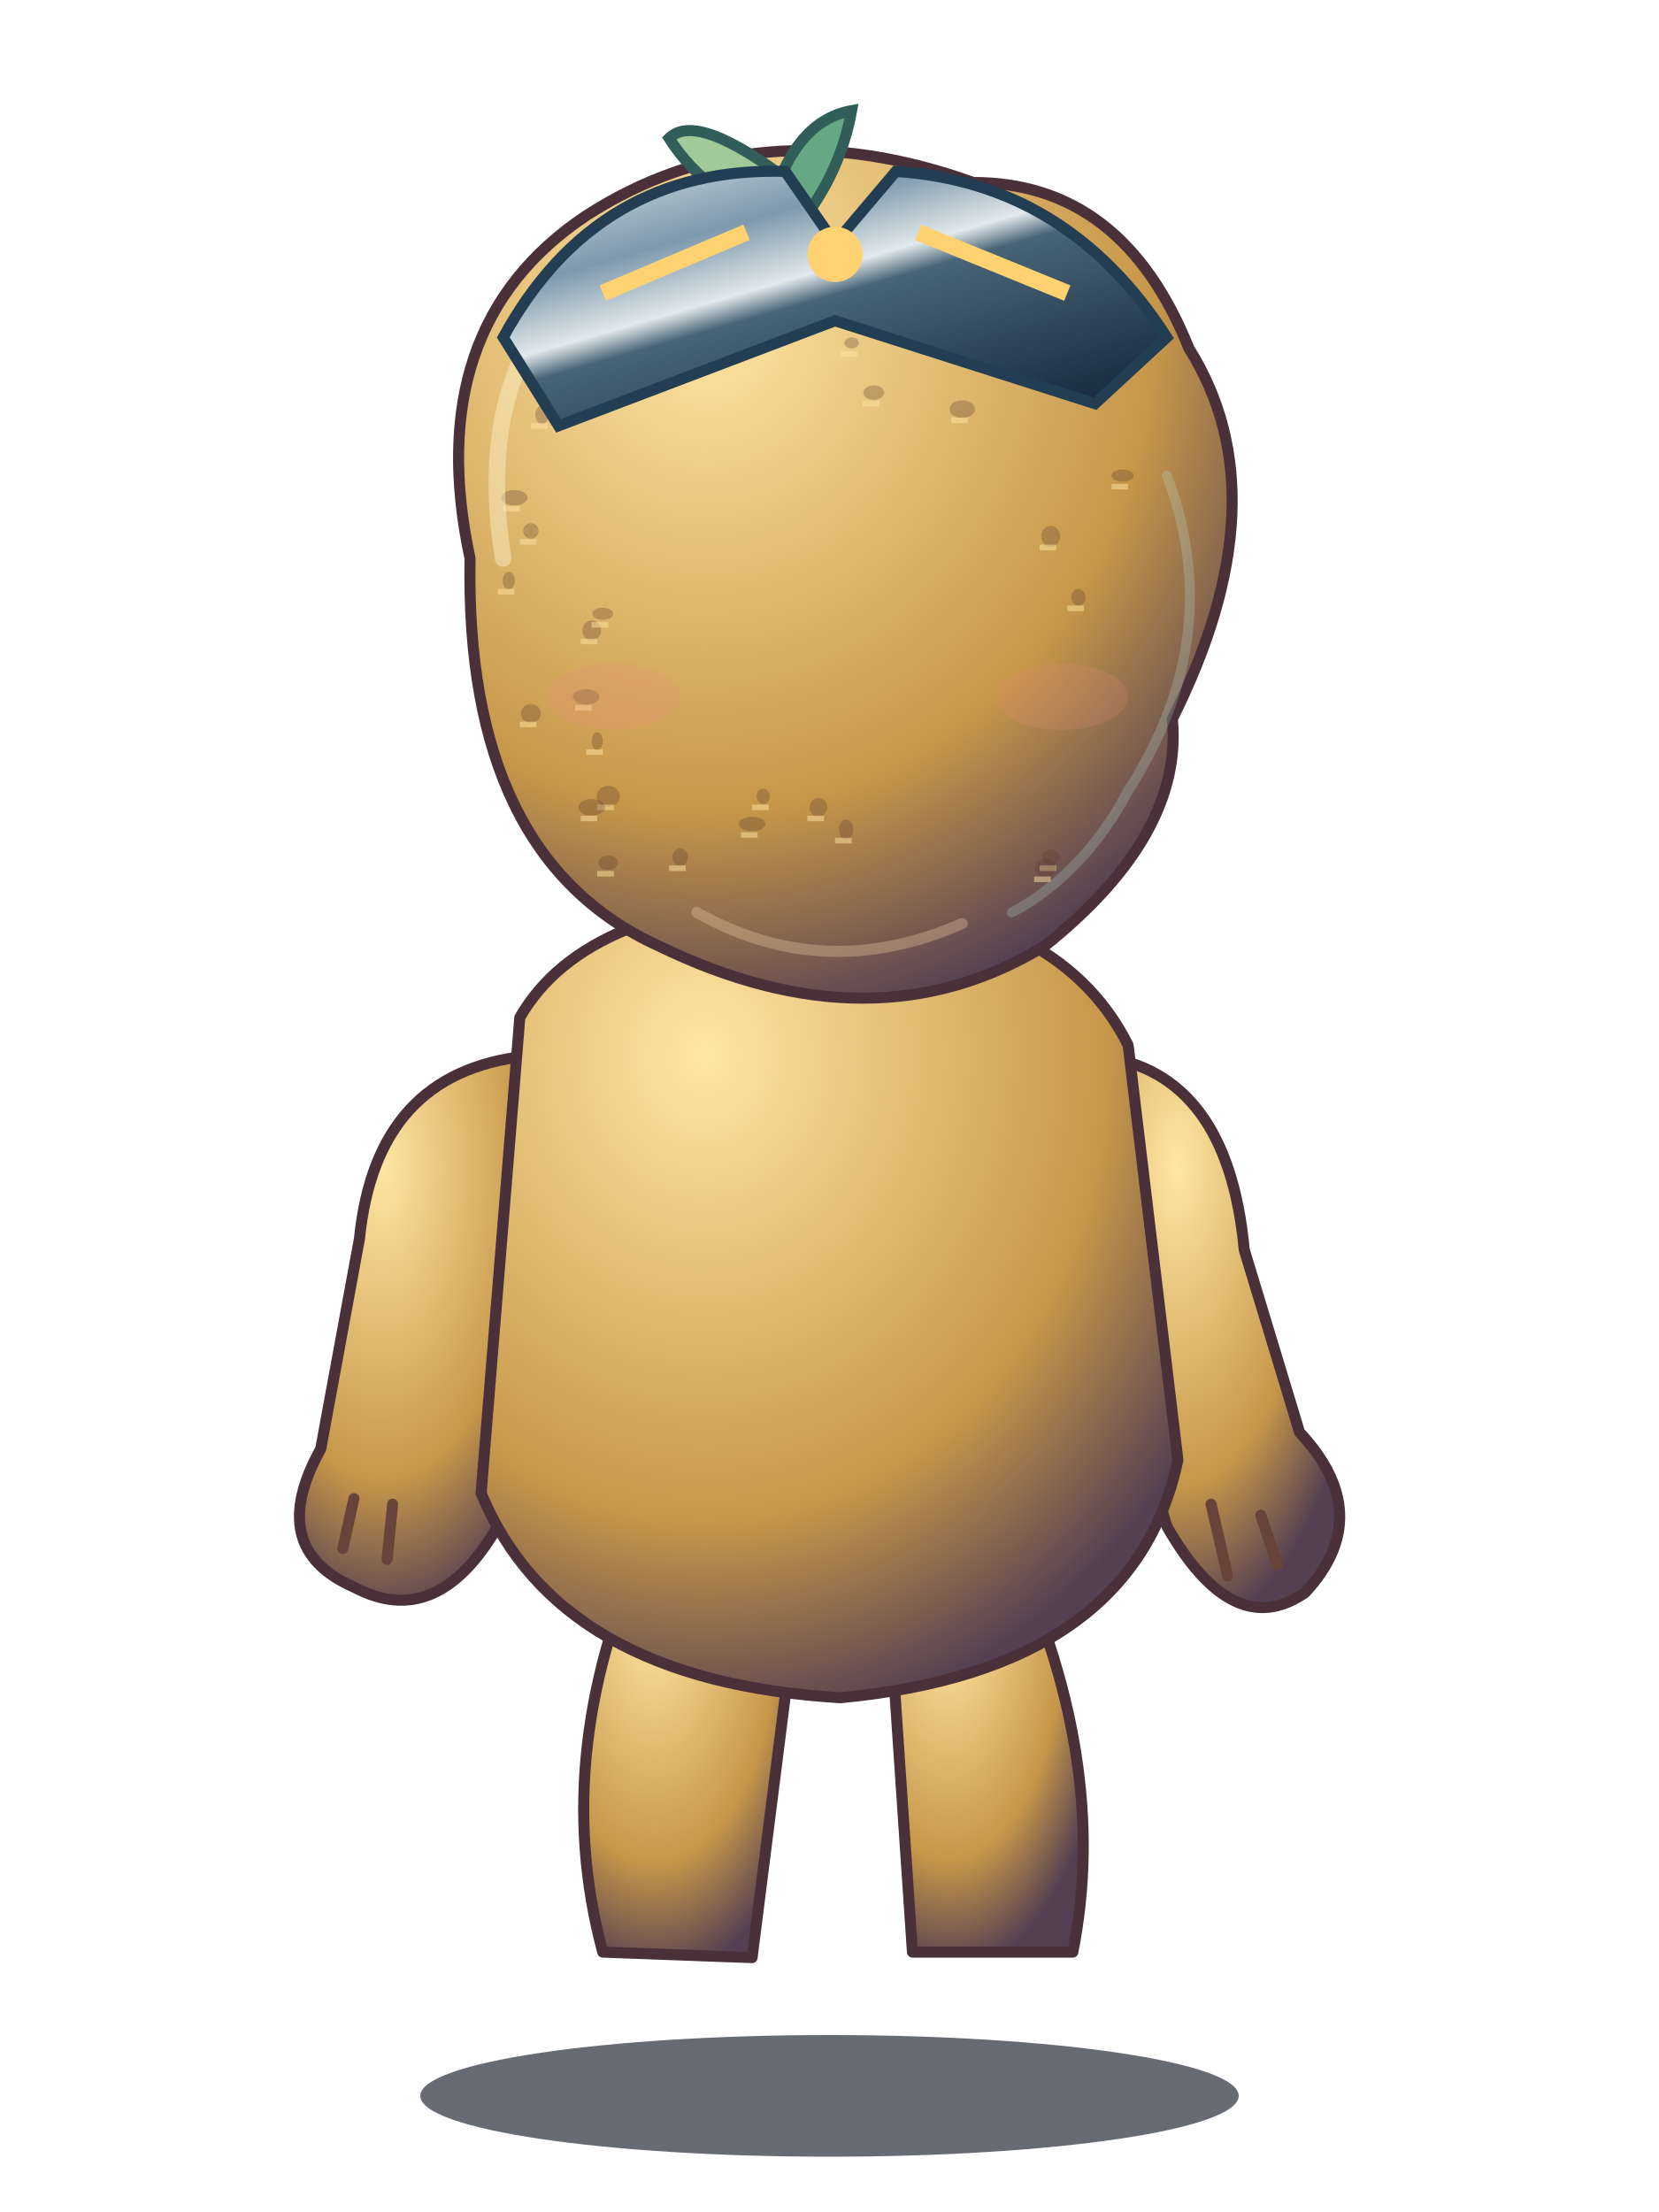
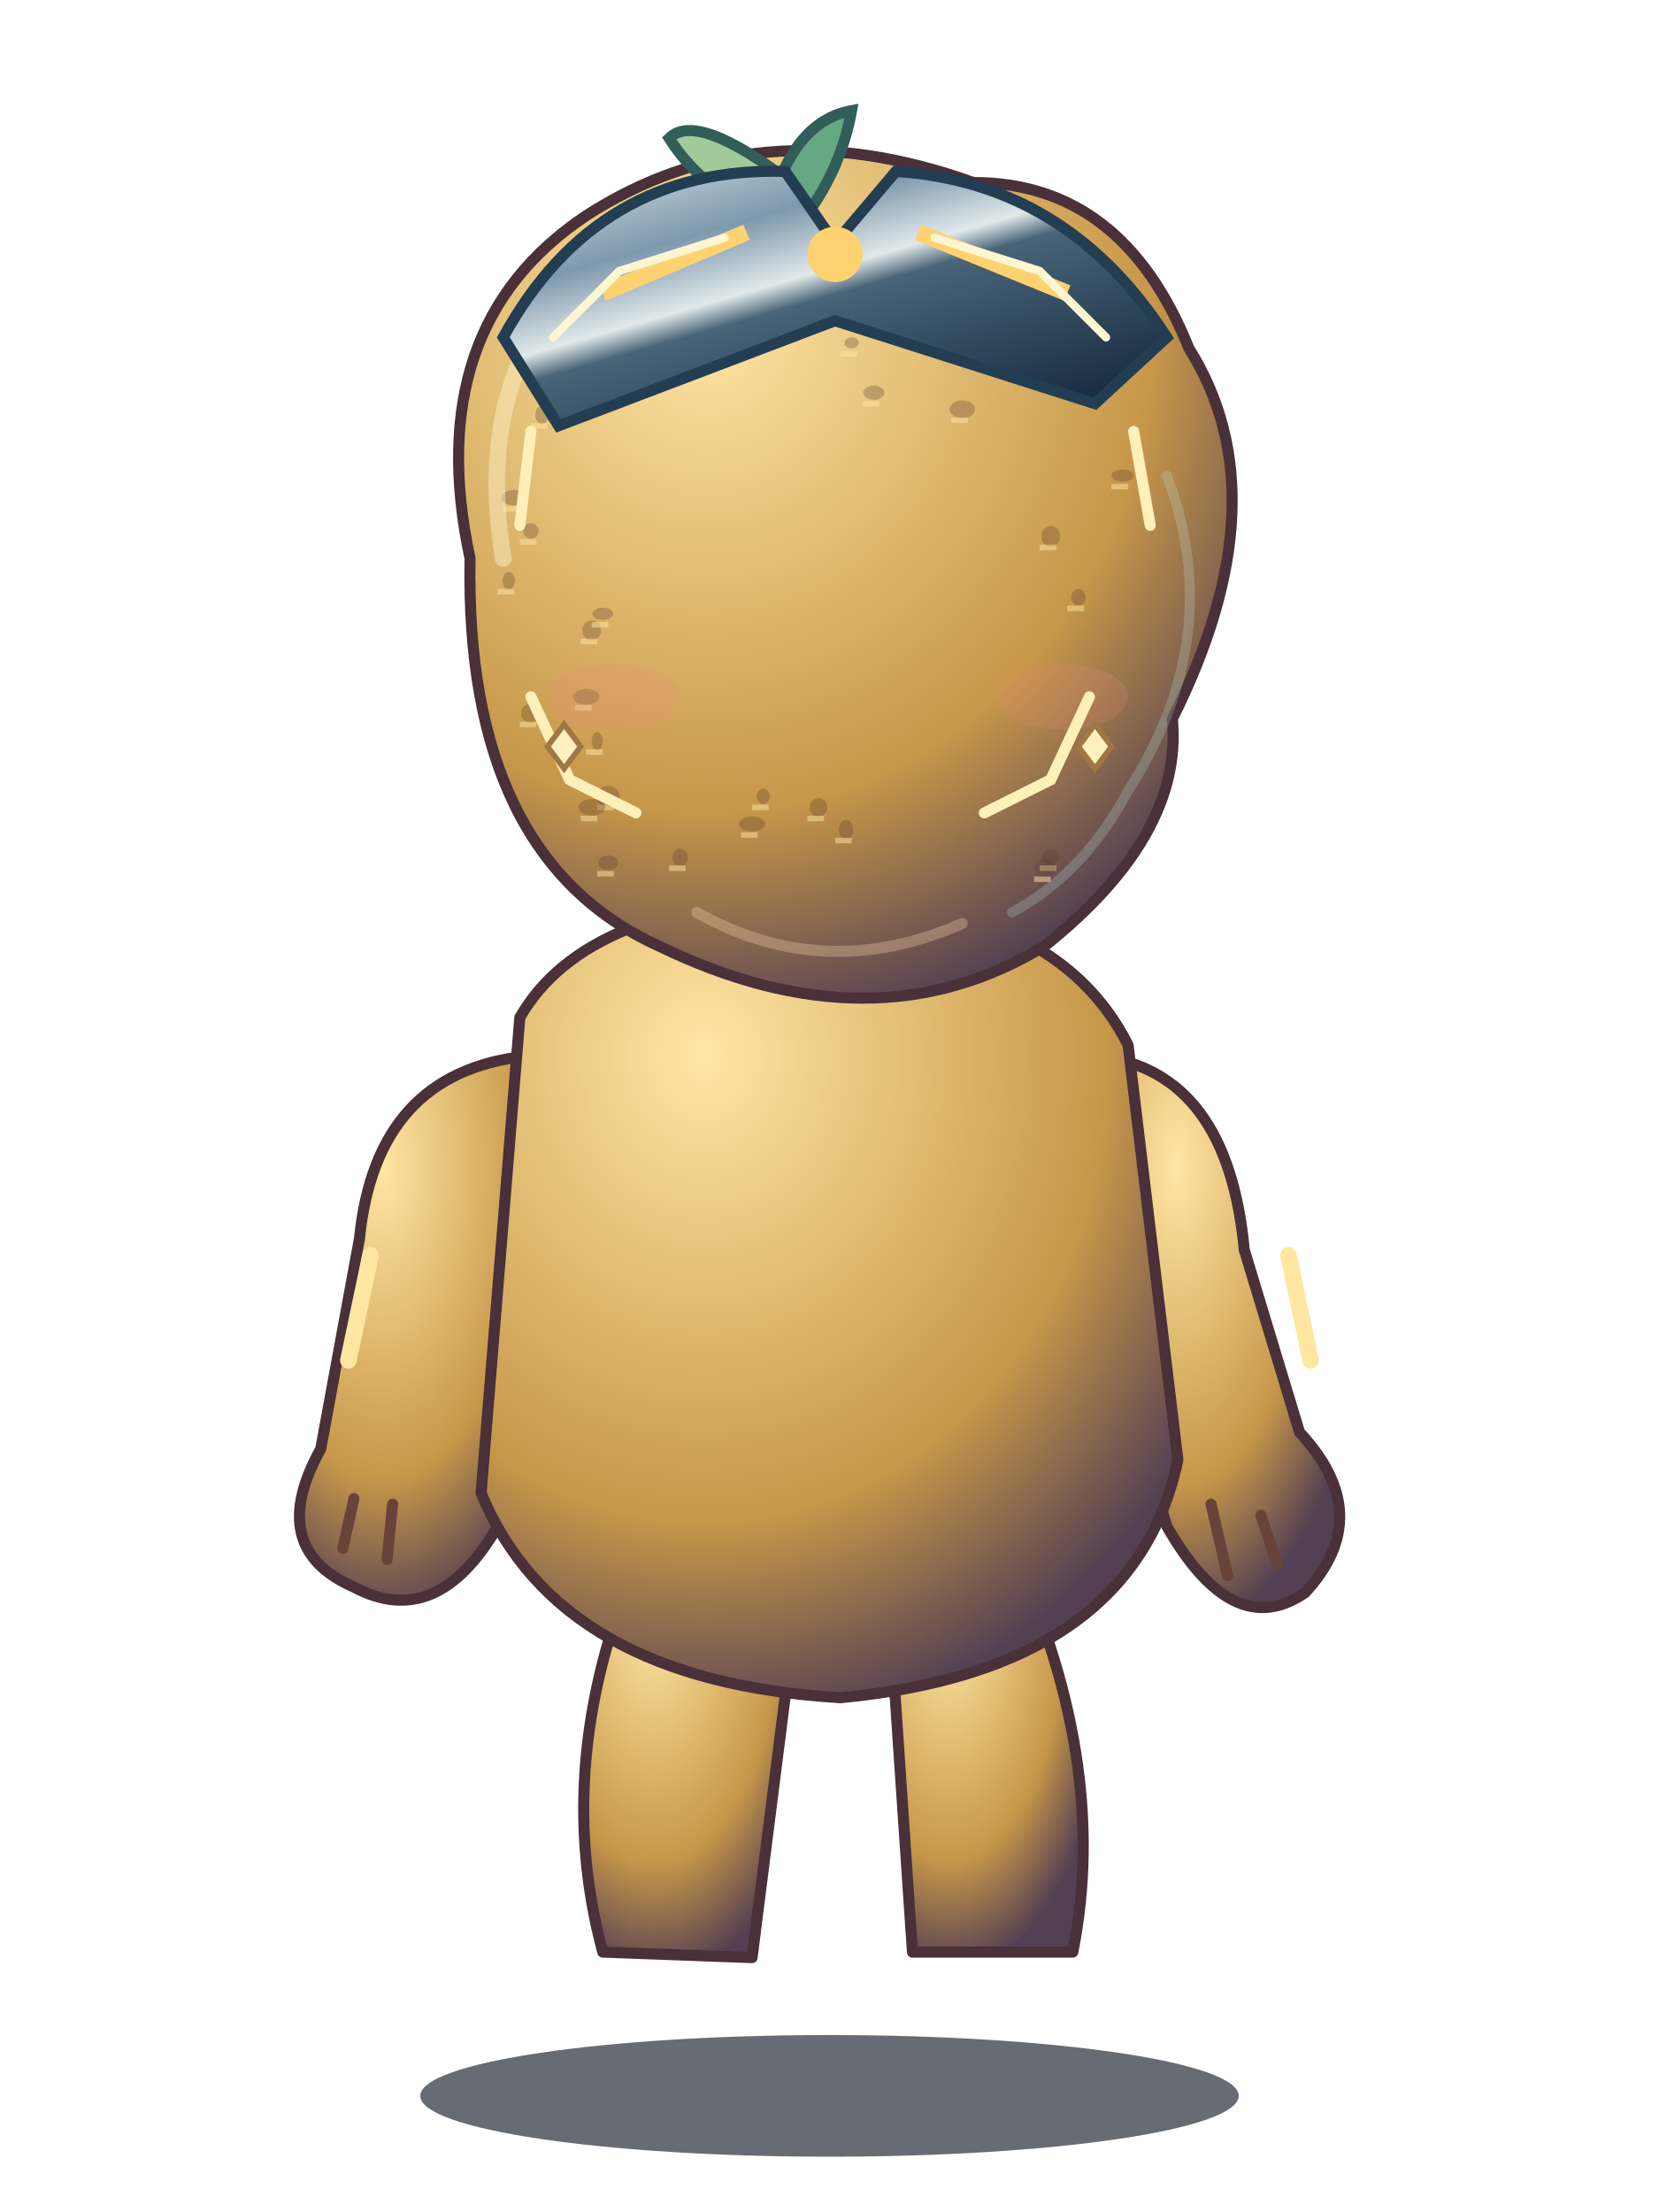
<svg xmlns="http://www.w3.org/2000/svg" viewBox="0 0 300 400">
  <defs>
    <radialGradient id="skin" cx=".32" cy=".2" r=".85">
      <stop stop-color="#ffe6a3" />
      <stop offset=".68" stop-color="#c79749" />
      <stop offset="1" stop-color="#544052" />
    </radialGradient>
    <linearGradient id="cloth" x2=".8" y2="1">
      <stop stop-color="#3d5b75" />
      <stop offset=".5" stop-color="#253648" />
      <stop offset="1" stop-color="#101b2d" />
    </linearGradient>
    <linearGradient id="metal" x2=".75" y2="1">
      <stop stop-color="#dce6e9" />
      <stop offset=".3" stop-color="#7e98ac" />
      <stop offset=".48" stop-color="#e1e9eb" />
      <stop offset=".55" stop-color="#496477" />
      <stop offset="1" stop-color="#192c40" />
    </linearGradient>
    <linearGradient id="trim" x2="1" y2="1">
      <stop stop-color="#edfcff" />
      <stop offset=".4" stop-color="#ffd271" />
      <stop offset="1" stop-color="#287c9f" />
    </linearGradient>
    <linearGradient id="leather" x2=".8" y2="1">
      <stop stop-color="#c59269" />
      <stop offset=".5" stop-color="#855339" />
      <stop offset="1" stop-color="#392722" />
    </linearGradient>
    <linearGradient id="hair" x2=".3" y2="1">
      <stop stop-color="#8f5a36" />
      <stop offset=".6" stop-color="#492b25" />
      <stop offset="1" stop-color="#241b22" />
    </linearGradient>
    <radialGradient id="lens" cx=".3" cy=".15">
      <stop stop-color="#84d9ef" />
      <stop offset=".6" stop-color="#153e64" />
      <stop offset="1" stop-color="#09182b" />
    </radialGradient>
  </defs>
  <ellipse cx="150" cy="379" rx="74" ry="11" fill="#020916" opacity=".6" />
  <g stroke="#493039" stroke-width="2" stroke-linejoin="round">
    <path d="M118 276Q99 316 109 353L136 354L145 283Z" fill="url(#skin)" />
    <path d="M160 279L165 353L194 353Q201 318 182 278Z" fill="url(#skin)" />
    <path d="M95 191Q68 194 65 224L58 262Q48 280 64 287Q79 295 90 276L101 235Z" fill="url(#skin)" />
    <path d="M199 191Q222 194 225 226L235 259Q249 274 236 288Q223 297 211 276L199 236Z" fill="url(#skin)" />
    <path d="M94 184Q106 163 148 162Q191 163 204 189L213 264Q205 302 152 307Q101 304 87 270Z" fill="url(#skin)" />
    <path d="M85 101Q76 59 106 39Q137 19 176 33Q203 33 215 63Q232 90 212 130Q214 151 189 171Q158 190 119 171Q84 155 85 101Z" fill="url(#skin)" />
  </g>
  <ellipse cx="153" cy="150" rx="1.3" ry="1.8" fill="#59392d" opacity=".3" />
  <path d="M151 152l3 0" stroke="#ffe6a3" opacity=".5" />
  <ellipse cx="195" cy="108" rx="1.3" ry="1.5" fill="#59392d" opacity=".3" />
  <path d="M193 110l3 0" stroke="#ffe6a3" opacity=".5" />
  <ellipse cx="93" cy="90" rx="2.4" ry="1.4" fill="#59392d" opacity=".3" />
  <path d="M91 92l3 0" stroke="#ffe6a3" opacity=".5" />
  <ellipse cx="110" cy="144" rx="2.1" ry="1.9" fill="#59392d" opacity=".3" />
  <path d="M108 146l3 0" stroke="#ffe6a3" opacity=".5" />
  <ellipse cx="180" cy="48" rx="1.7" ry="2.0" fill="#59392d" opacity=".3" />
  <path d="M178 50l3 0" stroke="#ffe6a3" opacity=".5" />
  <ellipse cx="190" cy="155" rx="1.6" ry="1.4" fill="#59392d" opacity=".3" />
  <path d="M188 157l3 0" stroke="#ffe6a3" opacity=".5" />
  <ellipse cx="106" cy="126" rx="2.4" ry="1.4" fill="#59392d" opacity=".3" />
  <path d="M104 128l3 0" stroke="#ffe6a3" opacity=".5" />
  <ellipse cx="107" cy="146" rx="2.4" ry="1.5" fill="#59392d" opacity=".3" />
  <path d="M105 148l3 0" stroke="#ffe6a3" opacity=".5" />
  <ellipse cx="154" cy="62" rx="1.3" ry="1.0" fill="#59392d" opacity=".3" />
  <path d="M152 64l3 0" stroke="#ffe6a3" opacity=".5" />
  <ellipse cx="122" cy="52" rx="2.2" ry="1.2" fill="#59392d" opacity=".3" />
  <path d="M120 54l3 0" stroke="#ffe6a3" opacity=".5" />
  <ellipse cx="189" cy="157" rx="1.9" ry="1.7" fill="#59392d" opacity=".3" />
  <path d="M187 159l3 0" stroke="#ffe6a3" opacity=".5" />
  <ellipse cx="107" cy="114" rx="1.7" ry="1.8" fill="#59392d" opacity=".3" />
  <path d="M105 116l3 0" stroke="#ffe6a3" opacity=".5" />
  <ellipse cx="110" cy="156" rx="1.8" ry="1.3" fill="#59392d" opacity=".3" />
  <path d="M108 158l3 0" stroke="#ffe6a3" opacity=".5" />
  <ellipse cx="126" cy="46" rx="2.3" ry="1.2" fill="#59392d" opacity=".3" />
  <path d="M124 48l3 0" stroke="#ffe6a3" opacity=".5" />
  <ellipse cx="92" cy="105" rx="1.1" ry="1.6" fill="#59392d" opacity=".3" />
  <path d="M90 107l3 0" stroke="#ffe6a3" opacity=".5" />
  <ellipse cx="158" cy="71" rx="1.9" ry="1.3" fill="#59392d" opacity=".3" />
  <path d="M156 73l3 0" stroke="#ffe6a3" opacity=".5" />
  <ellipse cx="171" cy="57" rx="1.3" ry="1.2" fill="#59392d" opacity=".3" />
  <path d="M169 59l3 0" stroke="#ffe6a3" opacity=".5" />
  <ellipse cx="136" cy="149" rx="2.4" ry="1.3" fill="#59392d" opacity=".3" />
  <path d="M134 151l3 0" stroke="#ffe6a3" opacity=".5" />
  <ellipse cx="123" cy="56" rx="1.3" ry="1.9" fill="#59392d" opacity=".3" />
  <path d="M121 58l3 0" stroke="#ffe6a3" opacity=".5" />
  <ellipse cx="96" cy="129" rx="1.8" ry="1.7" fill="#59392d" opacity=".3" />
  <path d="M94 131l3 0" stroke="#ffe6a3" opacity=".5" />
  <ellipse cx="167" cy="44" rx="2.3" ry="1.5" fill="#59392d" opacity=".3" />
  <path d="M165 46l3 0" stroke="#ffe6a3" opacity=".5" />
  <ellipse cx="123" cy="155" rx="1.4" ry="1.6" fill="#59392d" opacity=".3" />
  <path d="M121 157l3 0" stroke="#ffe6a3" opacity=".5" />
  <ellipse cx="148" cy="146" rx="1.6" ry="1.7" fill="#59392d" opacity=".3" />
  <path d="M146 148l3 0" stroke="#ffe6a3" opacity=".5" />
  <ellipse cx="128" cy="49" rx="2.3" ry="1.7" fill="#59392d" opacity=".3" />
  <path d="M126 51l3 0" stroke="#ffe6a3" opacity=".5" />
  <ellipse cx="96" cy="96" rx="1.4" ry="1.4" fill="#59392d" opacity=".3" />
  <path d="M94 98l3 0" stroke="#ffe6a3" opacity=".5" />
  <ellipse cx="203" cy="86" rx="2.0" ry="1.1" fill="#59392d" opacity=".3" />
  <path d="M201 88l3 0" stroke="#ffe6a3" opacity=".5" />
  <ellipse cx="98" cy="75" rx="1.2" ry="1.7" fill="#59392d" opacity=".3" />
  <path d="M96 77l3 0" stroke="#ffe6a3" opacity=".5" />
  <ellipse cx="138" cy="144" rx="1.2" ry="1.4" fill="#59392d" opacity=".3" />
  <path d="M136 146l3 0" stroke="#ffe6a3" opacity=".5" />
  <ellipse cx="190" cy="97" rx="1.7" ry="1.9" fill="#59392d" opacity=".3" />
  <path d="M188 99l3 0" stroke="#ffe6a3" opacity=".5" />
  <ellipse cx="109" cy="111" rx="1.9" ry="1.1" fill="#59392d" opacity=".3" />
  <path d="M107 113l3 0" stroke="#ffe6a3" opacity=".5" />
  <ellipse cx="108" cy="134" rx="1.0" ry="1.6" fill="#59392d" opacity=".3" />
  <path d="M106 136l3 0" stroke="#ffe6a3" opacity=".5" />
  <ellipse cx="174" cy="74" rx="2.3" ry="1.6" fill="#59392d" opacity=".3" />
  <path d="M172 76l3 0" stroke="#ffe6a3" opacity=".5" />
  <ellipse cx="109" cy="60" rx="1.2" ry="1.4" fill="#59392d" opacity=".3" />
  <path d="M107 62l3 0" stroke="#ffe6a3" opacity=".5" />
  <ellipse cx="115" cy="46" rx="2.0" ry="1.8" fill="#59392d" opacity=".3" />
  <path d="M113 48l3 0" stroke="#ffe6a3" opacity=".5" />
  <path d="M100 70Q99 52 121 45" stroke="#fff6d9" opacity=".38" stroke-width="7" stroke-linecap="round" fill="none" />
  <path d="M91 101Q85 64 110 46" fill="none" stroke="#fff4ce" stroke-width="3" stroke-linecap="round" opacity=".45" />
  <path d="M211 86Q222 115 204 143Q196 158 183 165" fill="none" stroke="#bce8df" stroke-width="1.8" stroke-linecap="round" opacity=".24" />
  <path d="M126 165Q149 178 174 167" fill="none" stroke="#ffdfb1" stroke-width="2" stroke-linecap="round" opacity=".3" />
  <ellipse cx="111" cy="126" rx="12" ry="6" fill="#e88b79" opacity=".23" />
  <ellipse cx="192" cy="126" rx="12" ry="6" fill="#e88b79" opacity=".2" />
  <path d="M64 271l-2 9m9-8-1 10m158-8 3 9m-12-11 3 13" stroke="#68433a" stroke-width="2" stroke-linecap="round" />
  <path d="M139 39Q143 22 154 20Q152 31 145 40" fill="#66a784" stroke="#315e58" stroke-width="2" />
  <path d="M143 33Q126 20 121 25Q128 36 142 40" fill="#a1c99a" stroke="#315e58" stroke-width="2" />
  <path d="M91 61Q108 30 142 31L151 44L162 31Q193 33 211 61L198 73L151 58L101 77Z" fill="url(#metal)" stroke="#233d52" stroke-width="2" />
  <path d="M109 53L135 42m31 0 27 11" stroke="#ffd271" stroke-width="3" />
  <circle cx="151" cy="46" r="5" fill="#ffd271" />
+   <g fill="none" stroke-linecap="round">
+     <path d="M96 78l-2 17m111-17 3 17M96 126l7 15 12 6m82-21-7 15-12 6" stroke="#fff0ba" stroke-width="2" />
+     <path d="M100 61l12-12 19-6m38 0 19 6 12 12" stroke="#fcf6d2" stroke-width="1.5" />
+     <path d="M67 227l-4 19m170-19 4 19" stroke="#ffe7a2" stroke-width="3" />
+   </g>
+   <g fill="#fff0bf" stroke="#9f7644" stroke-width="1">
+     <path d="M102 131l3 4-3 4-3-4ZM198 131l3 4-3 4-3-4Z" />
+   </g>
</svg>
